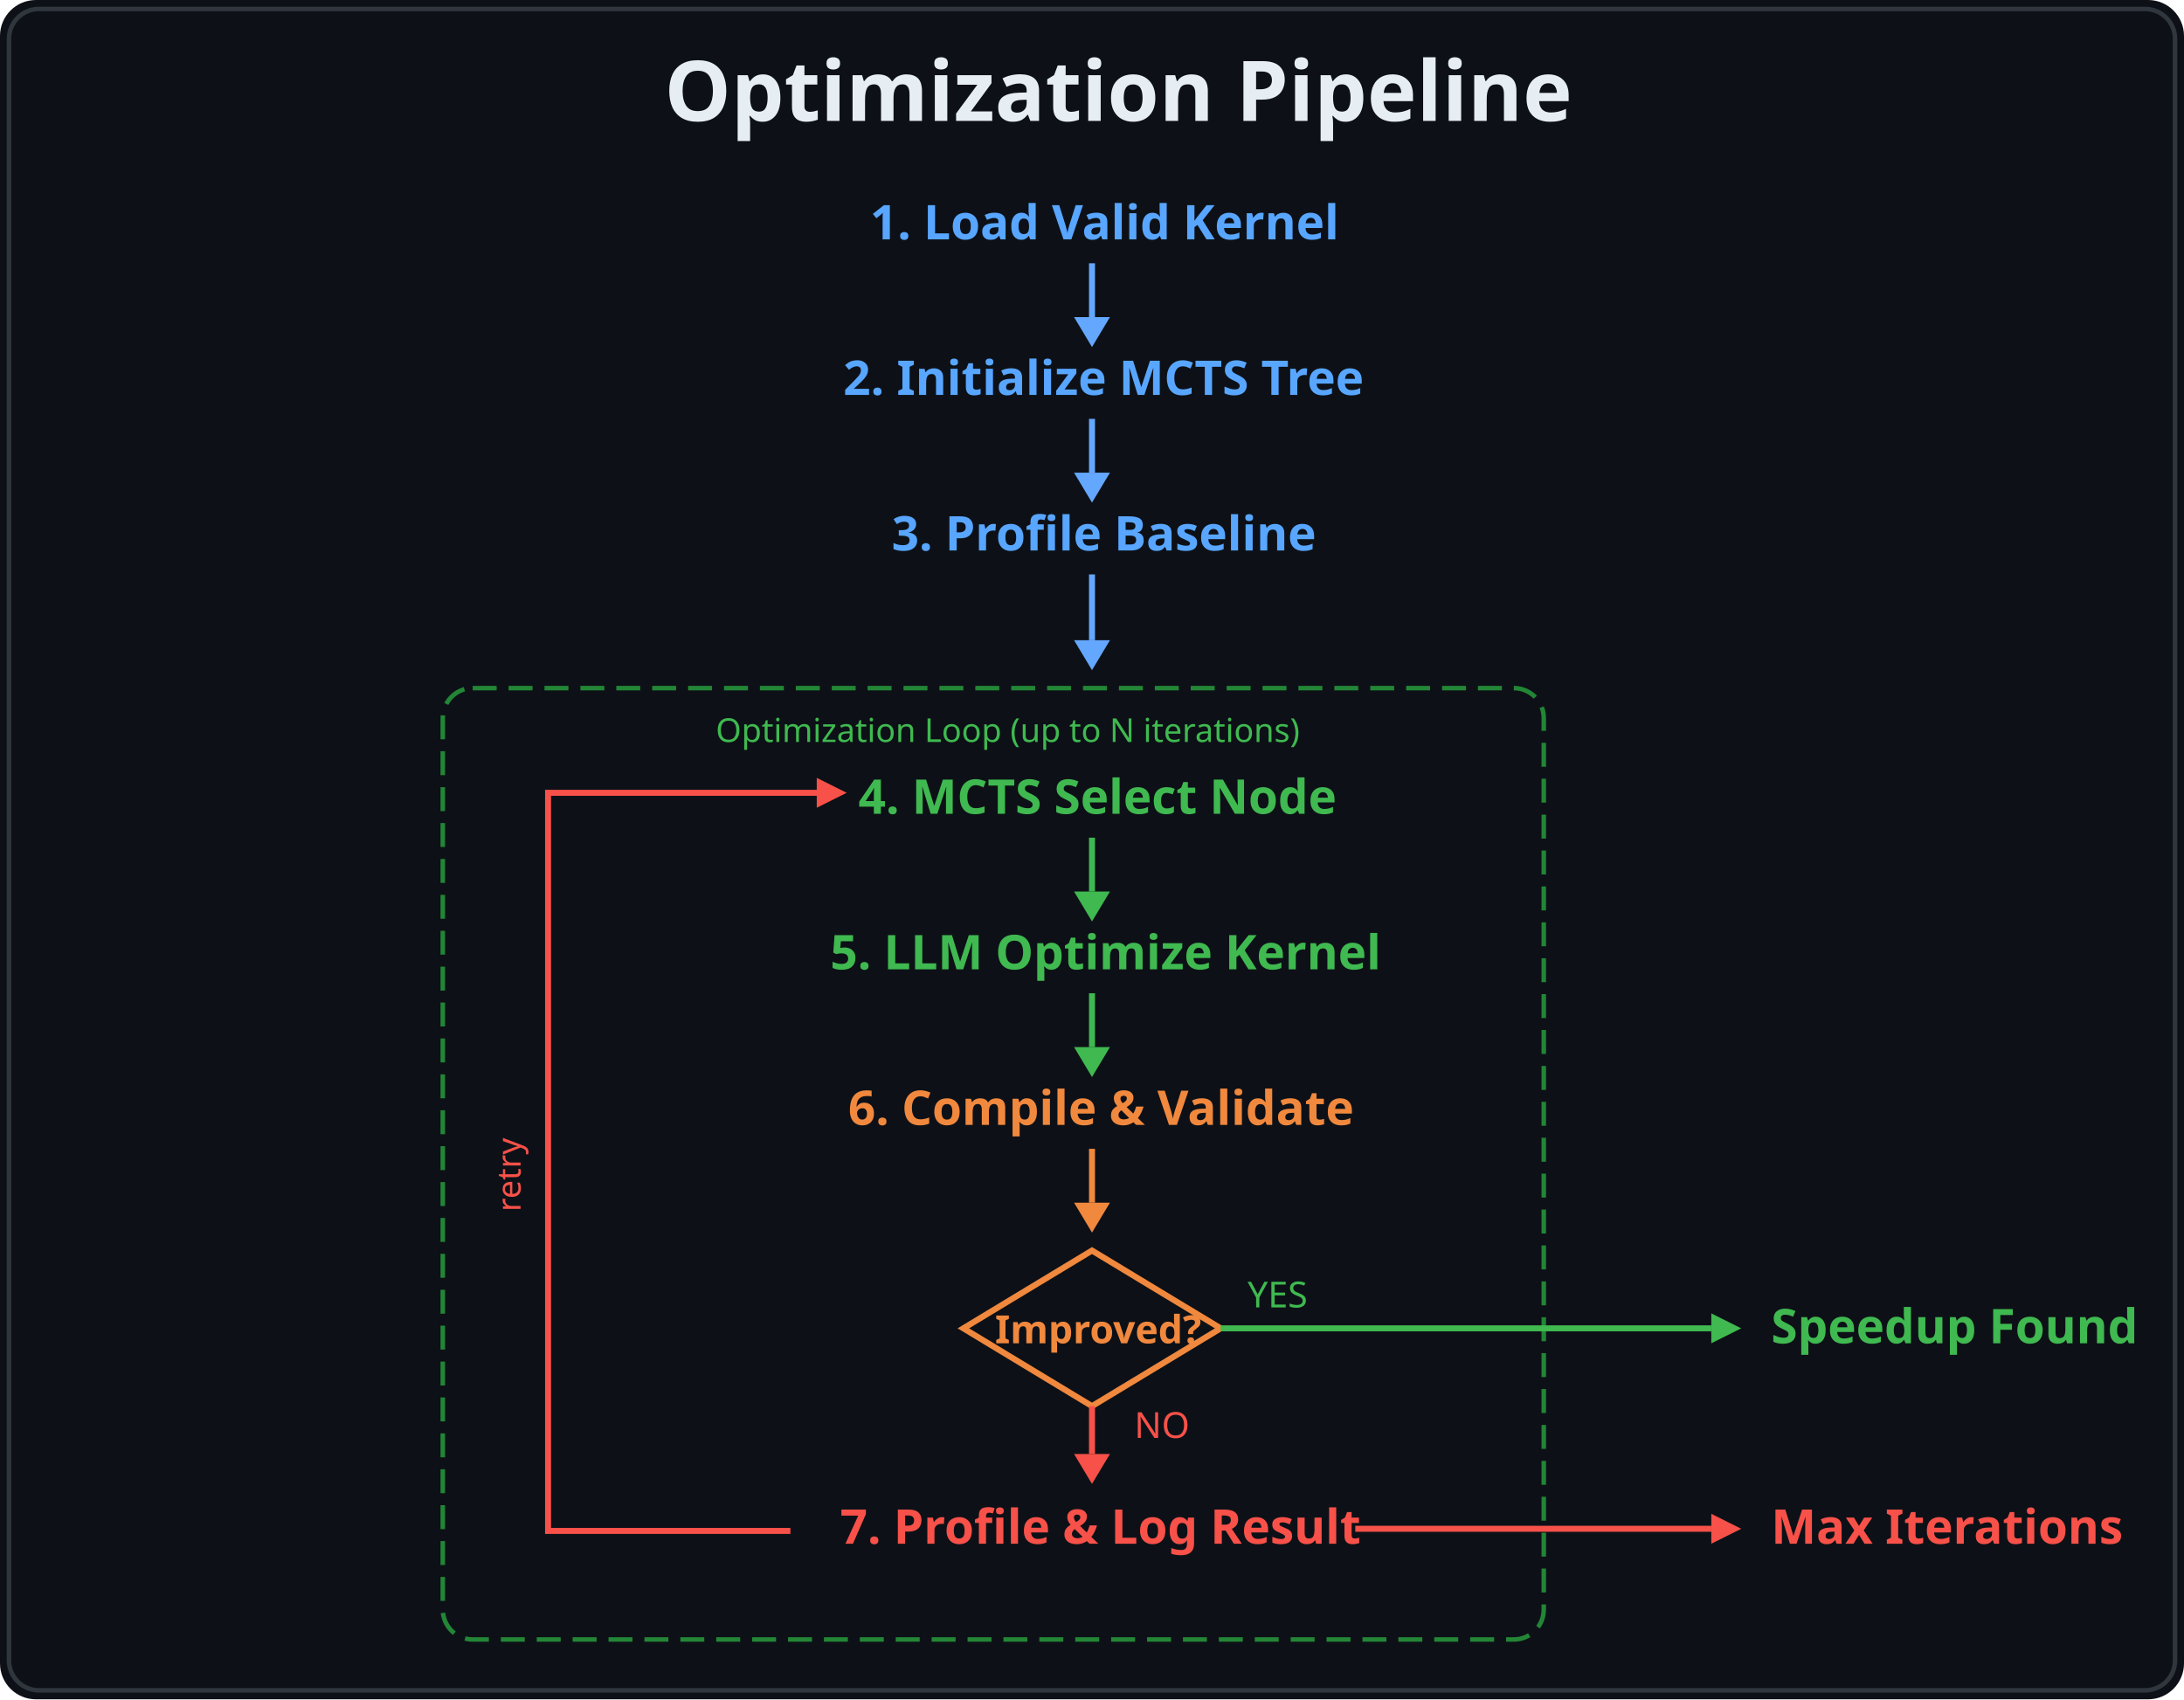
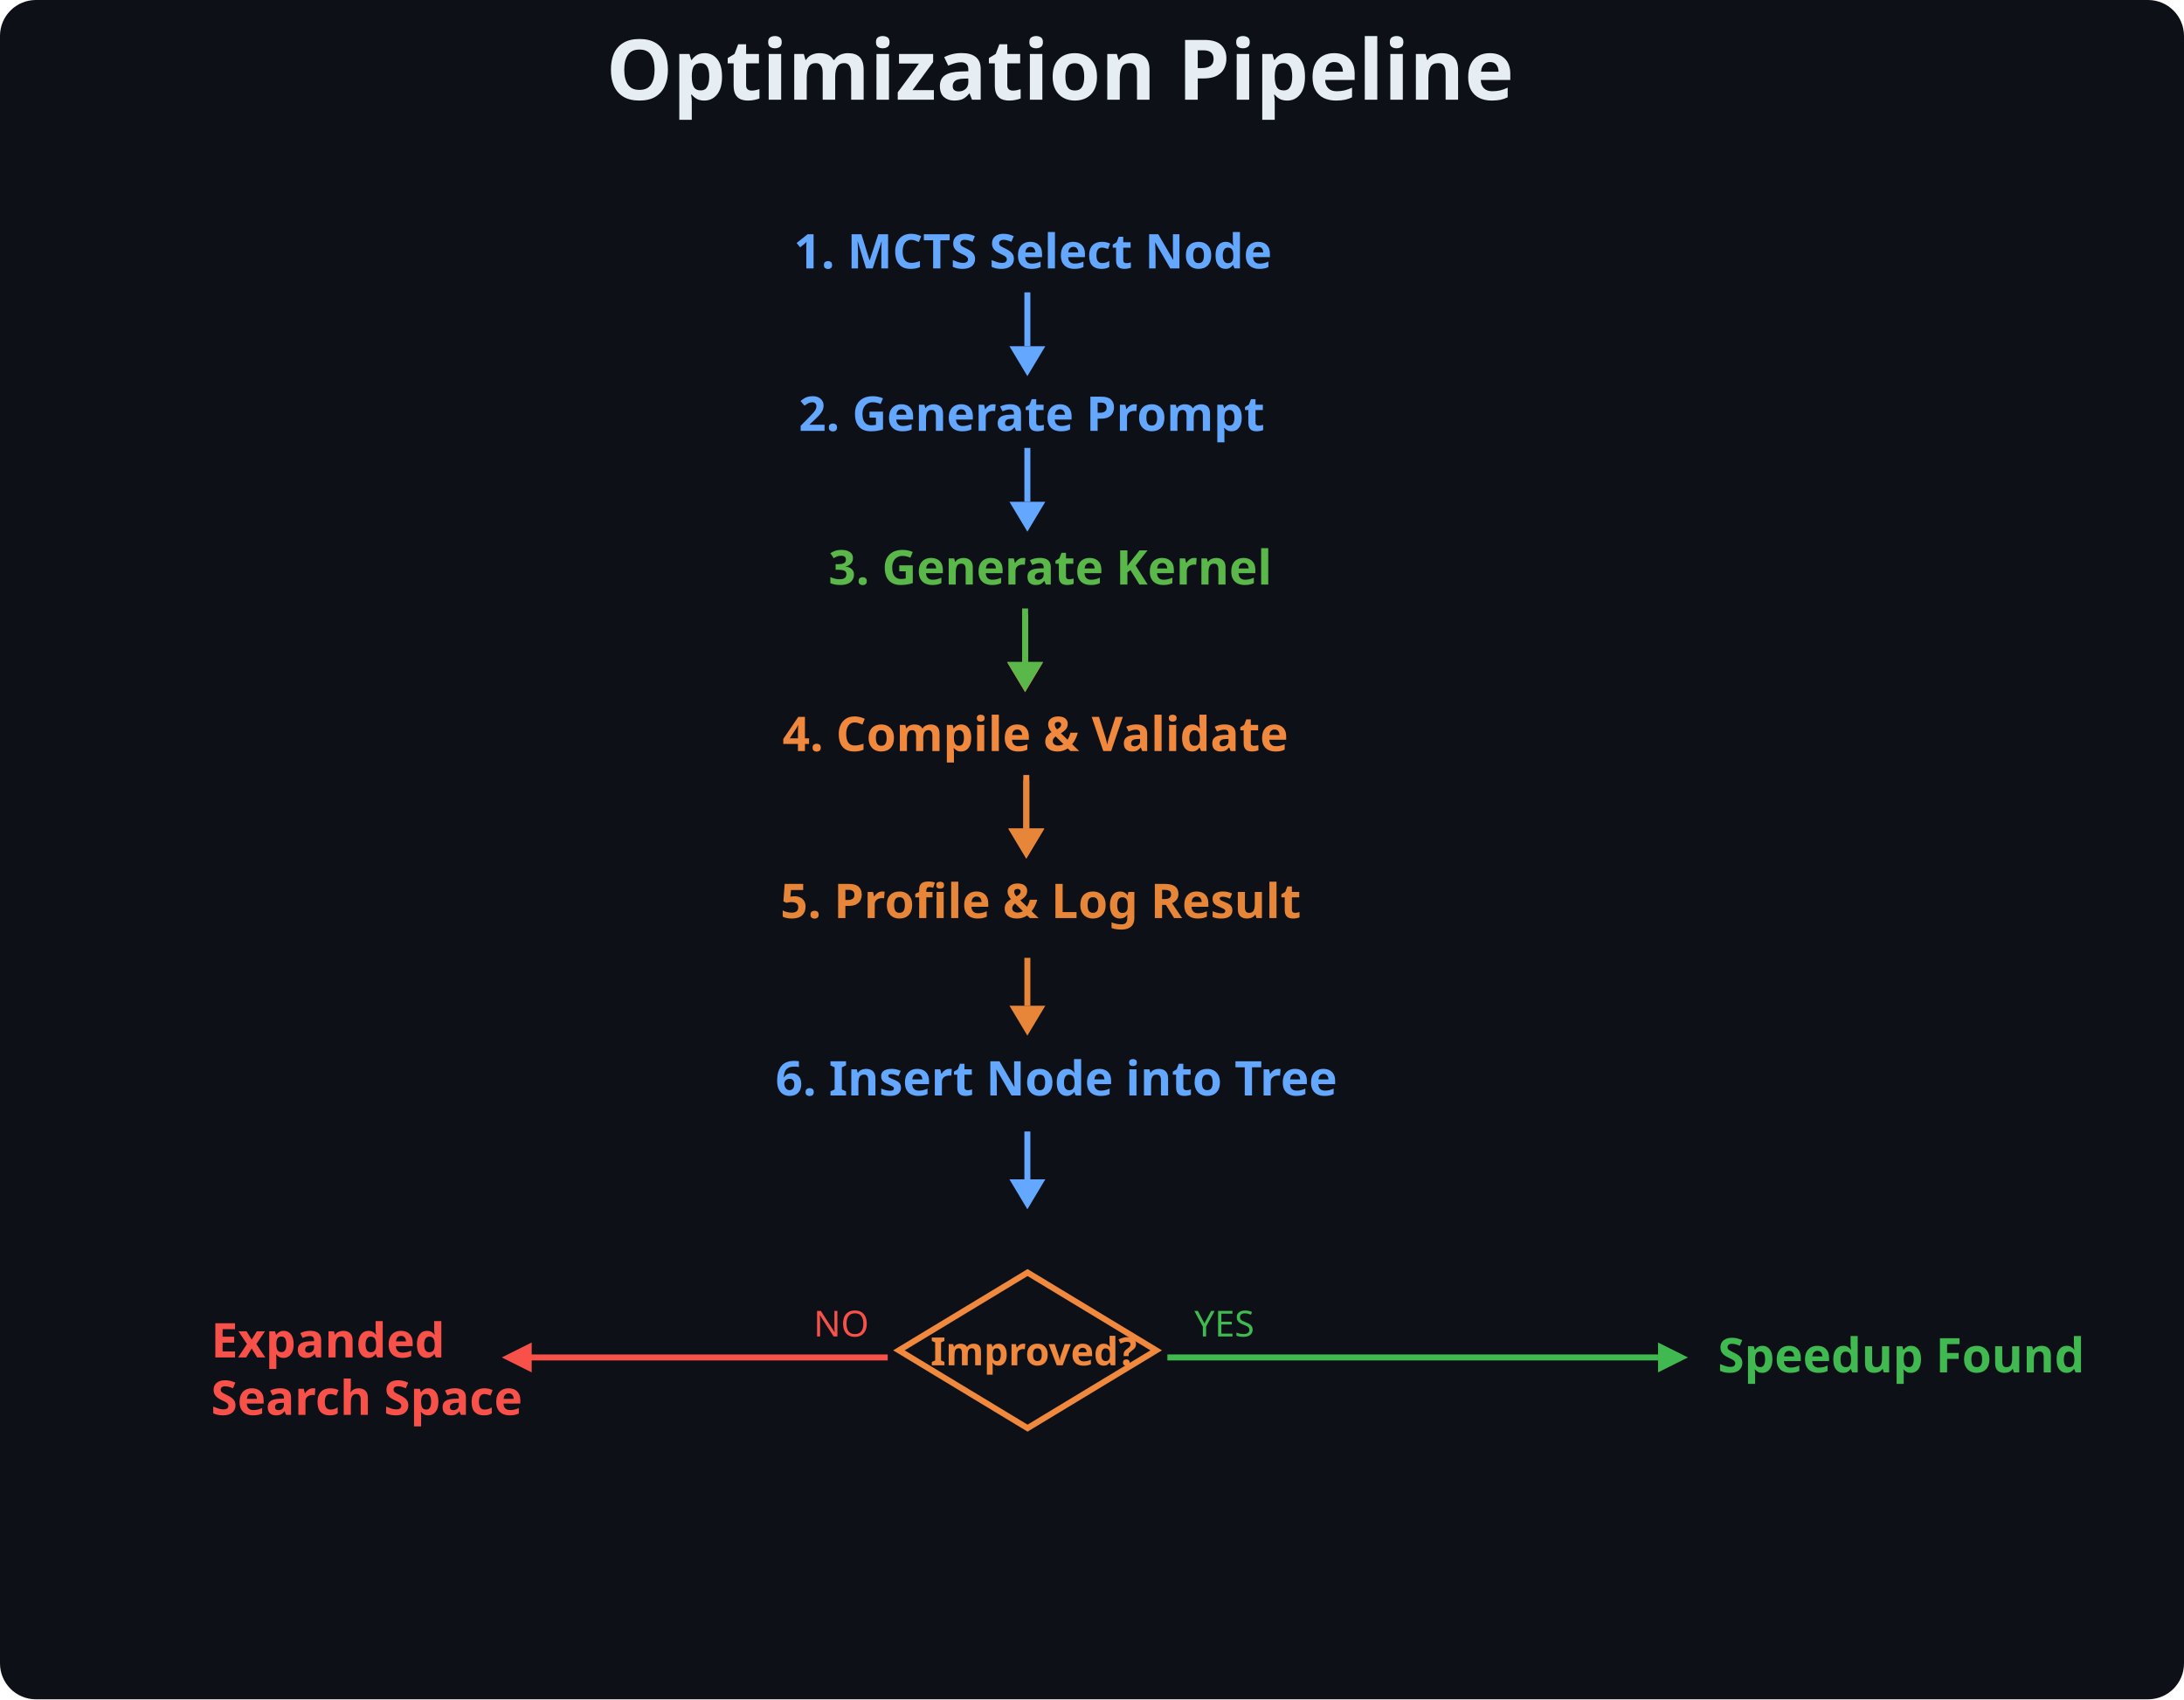
<svg xmlns="http://www.w3.org/2000/svg" id="Layer_1" version="1.1" viewBox="0 0 730 568">
  <defs>
    <style>
-       .st0, .st1, .st2, .st3, .st4, .st5, .st6 {
+       .st0, .st1, .st2, .st3, .st4, .st5, .st6, .st7 {
+         stroke-width: 2px;
+       }
+ 
+       .st0, .st1, .st2, .st3, .st4, .st6 {
        fill: none;
      }

-       .st0, .st1, .st2, .st3, .st7, .st6 {
-         stroke-width: 2px;
-       }
- 
-       .st0, .st7 {
+       .st0, .st5 {
        stroke: #f0883e;
      }

-       .st1 {
+       .st1, .st7 {
        stroke: #64a7ff;
      }

-       .st8, .st9, .st10 {
+       .st8, .st9 {
+         fill: #5ab749;
+       }
+ 
+       .st10, .st11, .st12 {
        fill: #f0883e;
      }

-       .st11, .st12, .st9, .st10, .st13, .st14, .st15, .st16, .st17, .st18 {
+       .st13, .st11, .st12, .st14, .st15, .st16, .st17, .st9, .st18, .st19, .st20 {
        isolation: isolate;
      }

-       .st11, .st12, .st14, .st15 {
+       .st13, .st17 {
        font-family: SegoeUI, 'Segoe UI';
-       }
- 
-       .st11, .st14 {
        font-size: 12px;
      }

-       .st11, .st19, .st15, .st17 {
+       .st13, .st21, .st18 {
        fill: #f85149;
      }

-       .st20, .st12, .st14, .st18 {
+       .st22, .st17, .st19 {
        fill: #3fb950;
      }

-       .st12, .st15 {
-         font-size: 11px;
-       }
- 
-       .st9, .st10, .st13, .st16, .st17, .st18 {
+       .st11, .st12, .st14, .st16, .st9, .st18, .st19, .st20 {
        font-family: SegoeUI-Bold, 'Segoe UI';
        font-weight: 700;
      }

-       .st9, .st16, .st17, .st18 {
+       .st11, .st16, .st9, .st18, .st19, .st20 {
        font-size: 16px;
      }

-       .st21 {
+       .st23, .st7, .st20 {
        fill: #64a7ff;
      }

-       .st10 {
+       .st2 {
+         stroke: #e78538;
+       }
+ 
+       .st12 {
        font-size: 13px;
      }

-       .st13 {
+       .st14 {
        fill: #e6edf3;
        font-size: 28px;
      }

-       .st2 {
-         stroke-miterlimit: 10;
-       }
- 
-       .st2, .st6 {
-         stroke: #f85149;
+       .st16, .st24 {
+         fill: #e78538;
      }

      .st3 {
        stroke: #3fb950;
      }

      .st4 {
-         stroke: #30363d;
-       }
- 
-       .st4, .st5 {
-         stroke-width: 1.5px;
-       }
- 
-       .st5 {
-         stroke: #238636;
-         stroke-dasharray: 8 4;
-       }
- 
-       .st16 {
-         fill: #58a6ff;
-       }
- 
-       .st7, .st22 {
+         stroke: #5ab749;
+       }
+ 
+       .st5, .st25 {
        fill: #0d1117;
+       }
+ 
+       .st6 {
+         stroke: #f85149;
      }
    </style>
  </defs>
-   <rect class="st22" width="730" height="568" rx="12" ry="12" />
-   <rect class="st4" x="3" y="3" width="724" height="562" rx="10" ry="10" />
-   <text class="st13" transform="translate(222.08 40.42)">
-     <tspan x="0" y="0">Optimization Pipeline</tspan>
-   </text>
-   <text class="st16" transform="translate(290.82 80)">
-     <tspan x="0" y="0">1. Load Valid Kernel</tspan>
-   </text>
-   <line class="st1" x1="365" y1="88" x2="365" y2="106" />
-   <polygon class="st21" points="359 106 371 106 365 116 359 106" />
-   <text class="st16" transform="translate(281.85 132)">
-     <tspan x="0" y="0">2. Initialize MCTS Tree</tspan>
-   </text>
-   <line class="st1" x1="365" y1="140" x2="365" y2="158" />
-   <polygon class="st21" points="359 158 371 158 365 168 359 158" />
-   <text class="st16" transform="translate(298.04 184)">
-     <tspan x="0" y="0">3. Profile Baseline</tspan>
-   </text>
-   <line class="st1" x1="365" y1="192" x2="365" y2="214" />
-   <polygon class="st21" points="359 214 371 214 365 224 359 214" />
-   <rect class="st5" x="148" y="230" width="368" height="318" rx="10" ry="10" />
-   <text class="st12" transform="translate(239.23 248)">
-     <tspan x="0" y="0">Optimization Loop (up to N iterations)</tspan>
-   </text>
-   <text class="st18" transform="translate(286.93 272)">
-     <tspan x="0" y="0">4. MCTS Select Node</tspan>
-   </text>
-   <line class="st3" x1="365" y1="280" x2="365" y2="298" />
-   <polygon class="st20" points="359 298 371 298 365 308 359 298" />
-   <text class="st18" transform="translate(277.51 324)">
-     <tspan x="0" y="0">5. LLM Optimize Kernel</tspan>
-   </text>
-   <line class="st3" x1="365" y1="332" x2="365" y2="350" />
-   <polygon class="st20" points="359 350 371 350 365 360 359 350" />
-   <text class="st9" transform="translate(283.51 376)">
-     <tspan x="0" y="0">6. Compile &amp; Validate</tspan>
-   </text>
-   <line class="st0" x1="365" y1="384" x2="365" y2="402" />
-   <polygon class="st8" points="359 402 371 402 365 412 359 402" />
-   <polygon class="st7" points="365 418 408 444 365 470 322 444 365 418" />
-   <text class="st10" transform="translate(332.57 449)">
-     <tspan x="0" y="0">Improved?</tspan>
-   </text>
-   <line class="st3" x1="408" y1="444" x2="572" y2="444" />
-   <polygon class="st20" points="572 439 572 449 582 444 572 439" />
-   <text class="st14" transform="translate(417 437)">
-     <tspan x="0" y="0">YES</tspan>
-   </text>
-   <text class="st18" transform="translate(592 449)">
-     <tspan x="0" y="0">Speedup Found</tspan>
-   </text>
-   <line class="st6" x1="365" y1="470" x2="365" y2="486" />
-   <polygon class="st19" points="359 486 371 486 365 496 359 486" />
-   <text class="st11" transform="translate(379.15 480.63)">
-     <tspan x="0" y="0">NO</tspan>
-   </text>
-   <text class="st17" transform="translate(280.8 516)">
-     <tspan x="0" y="0">7. Profile &amp; Log Result</tspan>
-   </text>
-   <polyline class="st2" points="264.19 511.72 183.19 511.72 183.19 265 280 265" />
-   <polygon class="st19" points="273 260 273 270 283 265 273 260" />
-   <text class="st15" transform="translate(174 405) rotate(-90)">
-     <tspan x="0" y="0">retry</tspan>
-   </text>
-   <line class="st6" x1="453" y1="511" x2="572" y2="511" />
-   <polygon class="st19" points="572 506 572 516 582 511 572 506" />
-   <text class="st17" transform="translate(592 516)">
-     <tspan x="0" y="0">Max Iterations</tspan>
-   </text>
+   <rect class="st25" width="730" height="568" rx="12" ry="12" />
+   <g class="st15">
+     <g class="st15">
+       <text class="st14" transform="translate(202.58 33.33)">
+         <tspan x="0" y="0">Optimization Pipeline</tspan>
+       </text>
+     </g>
+   </g>
+   <g class="st15">
+     <g class="st15">
+       <text class="st20" transform="translate(265.33 89.72)">
+         <tspan x="0" y="0">1. MCTS Select Node</tspan>
+       </text>
+     </g>
+   </g>
+   <line class="st7" x1="343.4" y1="97.72" x2="343.4" y2="115.72" />
+   <polygon class="st23" points="337.4 115.72 349.4 115.72 343.4 125.72 337.4 115.72" />
+   <g class="st15">
+     <g class="st15">
+       <text class="st20" transform="translate(266.98 144.01)">
+         <tspan x="0" y="0">2. Generate Prompt</tspan>
+       </text>
+     </g>
+   </g>
+   <line class="st1" x1="343.4" y1="149.72" x2="343.4" y2="167.72" />
+   <polygon class="st23" points="337.4 167.72 349.4 167.72 343.4 177.72 337.4 167.72" />
+   <g class="st15">
+     <g class="st15">
+       <text class="st11" transform="translate(261.55 251.04)">
+         <tspan x="0" y="0">4. Compile &amp; Validate</tspan>
+       </text>
+     </g>
+   </g>
+   <line class="st0" x1="343.04" y1="259.04" x2="343.04" y2="277.04" />
+   <polygon class="st10" points="337.04 277.04 349.04 277.04 343.04 287.04 337.04 277.04" />
+   <g>
+     <polygon class="st5" points="343.46 425.36 386.46 451.36 343.46 477.36 300.46 451.36 343.46 425.36" />
+     <g class="st15">
+       <g class="st15">
+         <text class="st12" transform="translate(311.03 456.36)">
+           <tspan x="0" y="0">Improved?</tspan>
+         </text>
+       </g>
+     </g>
+   </g>
+   <line class="st3" x1="390.2" y1="453.73" x2="554.2" y2="453.73" />
+   <polygon class="st22" points="554.2 448.73 554.2 458.73 564.2 453.73 554.2 448.73" />
+   <g class="st15">
+     <g class="st15">
+       <text class="st17" transform="translate(399.2 446.73)">
+         <tspan x="0" y="0">YES</tspan>
+       </text>
+     </g>
+   </g>
+   <g class="st15">
+     <g class="st15">
+       <text class="st19" transform="translate(574.2 458.73)">
+         <tspan x="0" y="0">Speedup Found</tspan>
+       </text>
+     </g>
+   </g>
+   <line class="st2" x1="343.04" y1="260.87" x2="343.04" y2="276.87" />
+   <polygon class="st24" points="337.04 276.87 349.04 276.87 343.04 286.87 337.04 276.87" />
+   <g class="st15">
+     <g class="st15">
+       <text class="st16" transform="translate(260.84 306.87)">
+         <tspan x="0" y="0">5. Profile &amp; Log Result</tspan>
+       </text>
+     </g>
+   </g>
+   <g class="st15">
+     <g class="st15">
+       <text class="st13" transform="translate(271.95 446.73)">
+         <tspan x="0" y="0">NO</tspan>
+       </text>
+     </g>
+   </g>
+   <line class="st6" x1="296.72" y1="453.73" x2="175.37" y2="453.73" />
+   <polygon class="st21" points="177.72 458.73 177.72 448.73 167.72 453.73 177.72 458.73" />
+   <g class="st15">
+     <text class="st18" transform="translate(70.54 453.73)">
+       <tspan x="0" y="0">Expanded</tspan>
+     </text>
+     <text class="st18" transform="translate(70.54 472.93)">
+       <tspan x="0" y="0">Search Space</tspan>
+     </text>
+   </g>
+   <line class="st2" x1="343.4" y1="320.16" x2="343.4" y2="336.16" />
+   <polygon class="st24" points="337.4 336.16 349.4 336.16 343.4 346.16 337.4 336.16" />
+   <g class="st15">
+     <g class="st15">
+       <text class="st20" transform="translate(259.2 366.16)">
+         <tspan x="0" y="0">6. Insert Node into Tree</tspan>
+       </text>
+     </g>
+   </g>
+   <line class="st7" x1="343.4" y1="378.2" x2="343.4" y2="394.2" />
+   <polygon class="st23" points="337.4 394.2 349.4 394.2 343.4 404.2 337.4 394.2" />
+   <g class="st15">
+     <g class="st15">
+       <text class="st9" transform="translate(276.93 195.38)">
+         <tspan x="0" y="0">3. Generate Kernel</tspan>
+       </text>
+     </g>
+   </g>
+   <line class="st4" x1="342.64" y1="203.38" x2="342.64" y2="221.38" />
+   <polygon class="st10" points="336.64 221.38 348.64 221.38 342.64 231.38 336.64 221.38" />
+   <line class="st4" x1="342.64" y1="205.21" x2="342.64" y2="221.21" />
+   <polygon class="st8" points="336.64 221.21 348.64 221.21 342.64 231.21 336.64 221.21" />
</svg>
